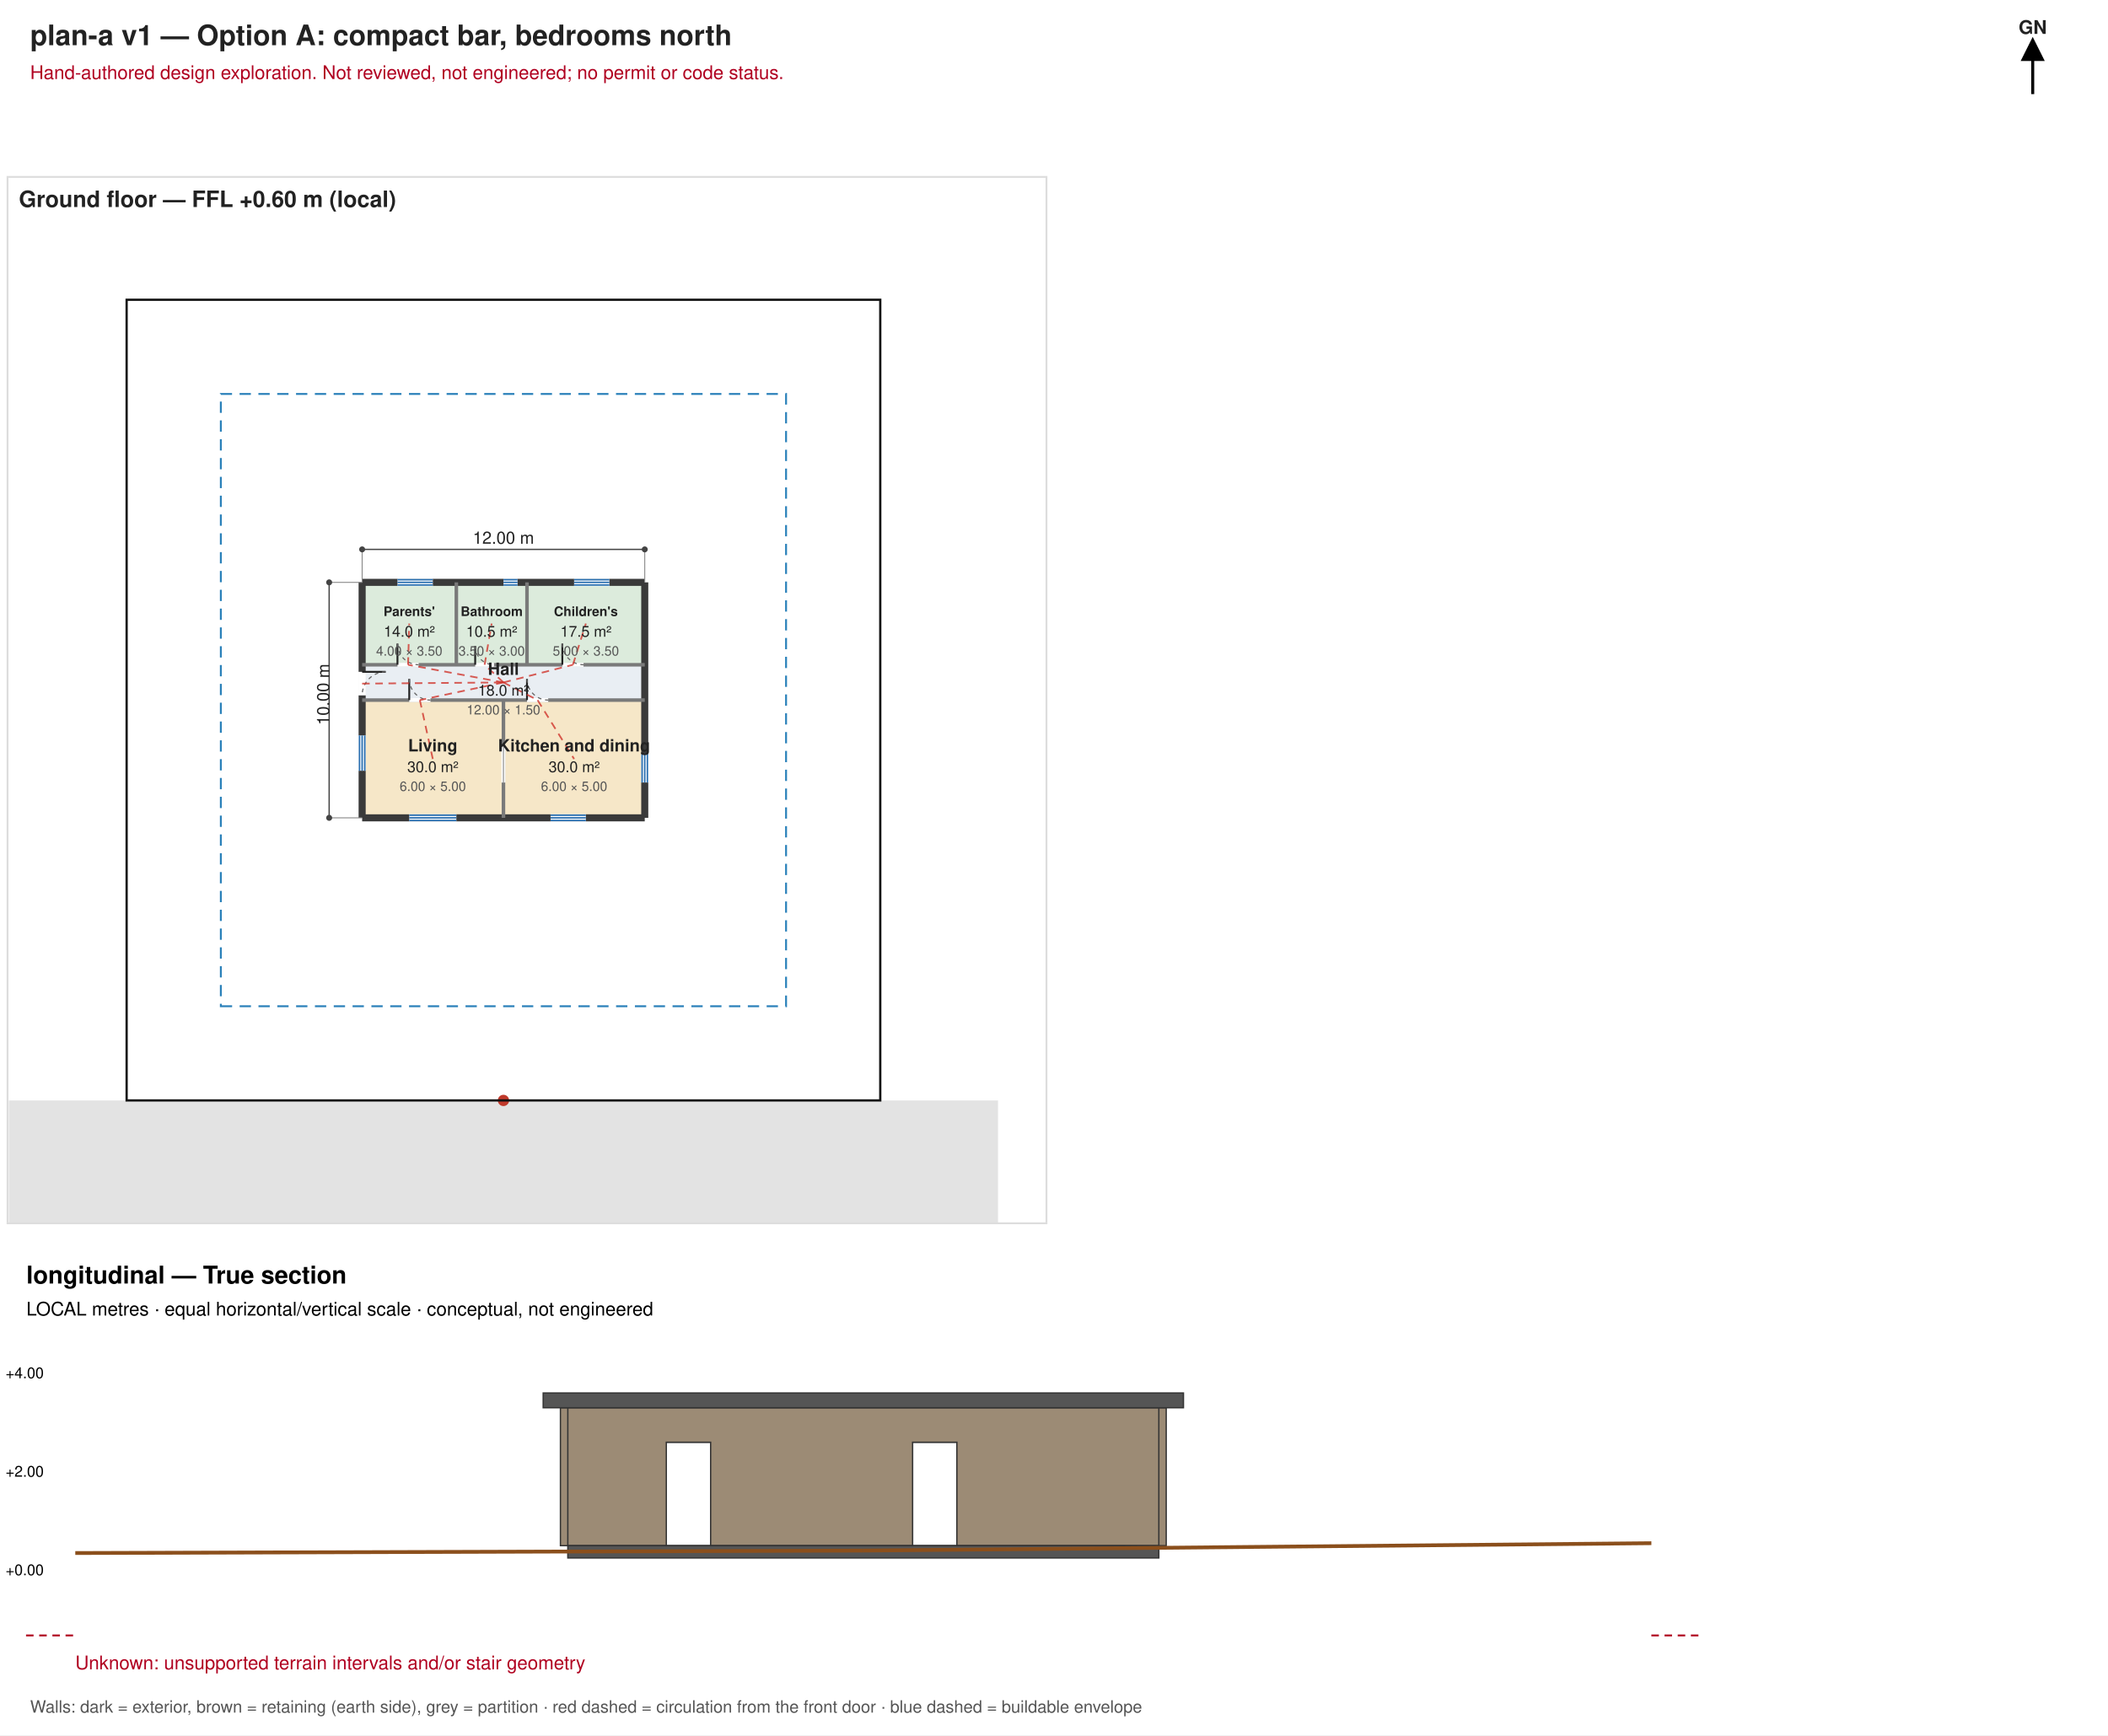
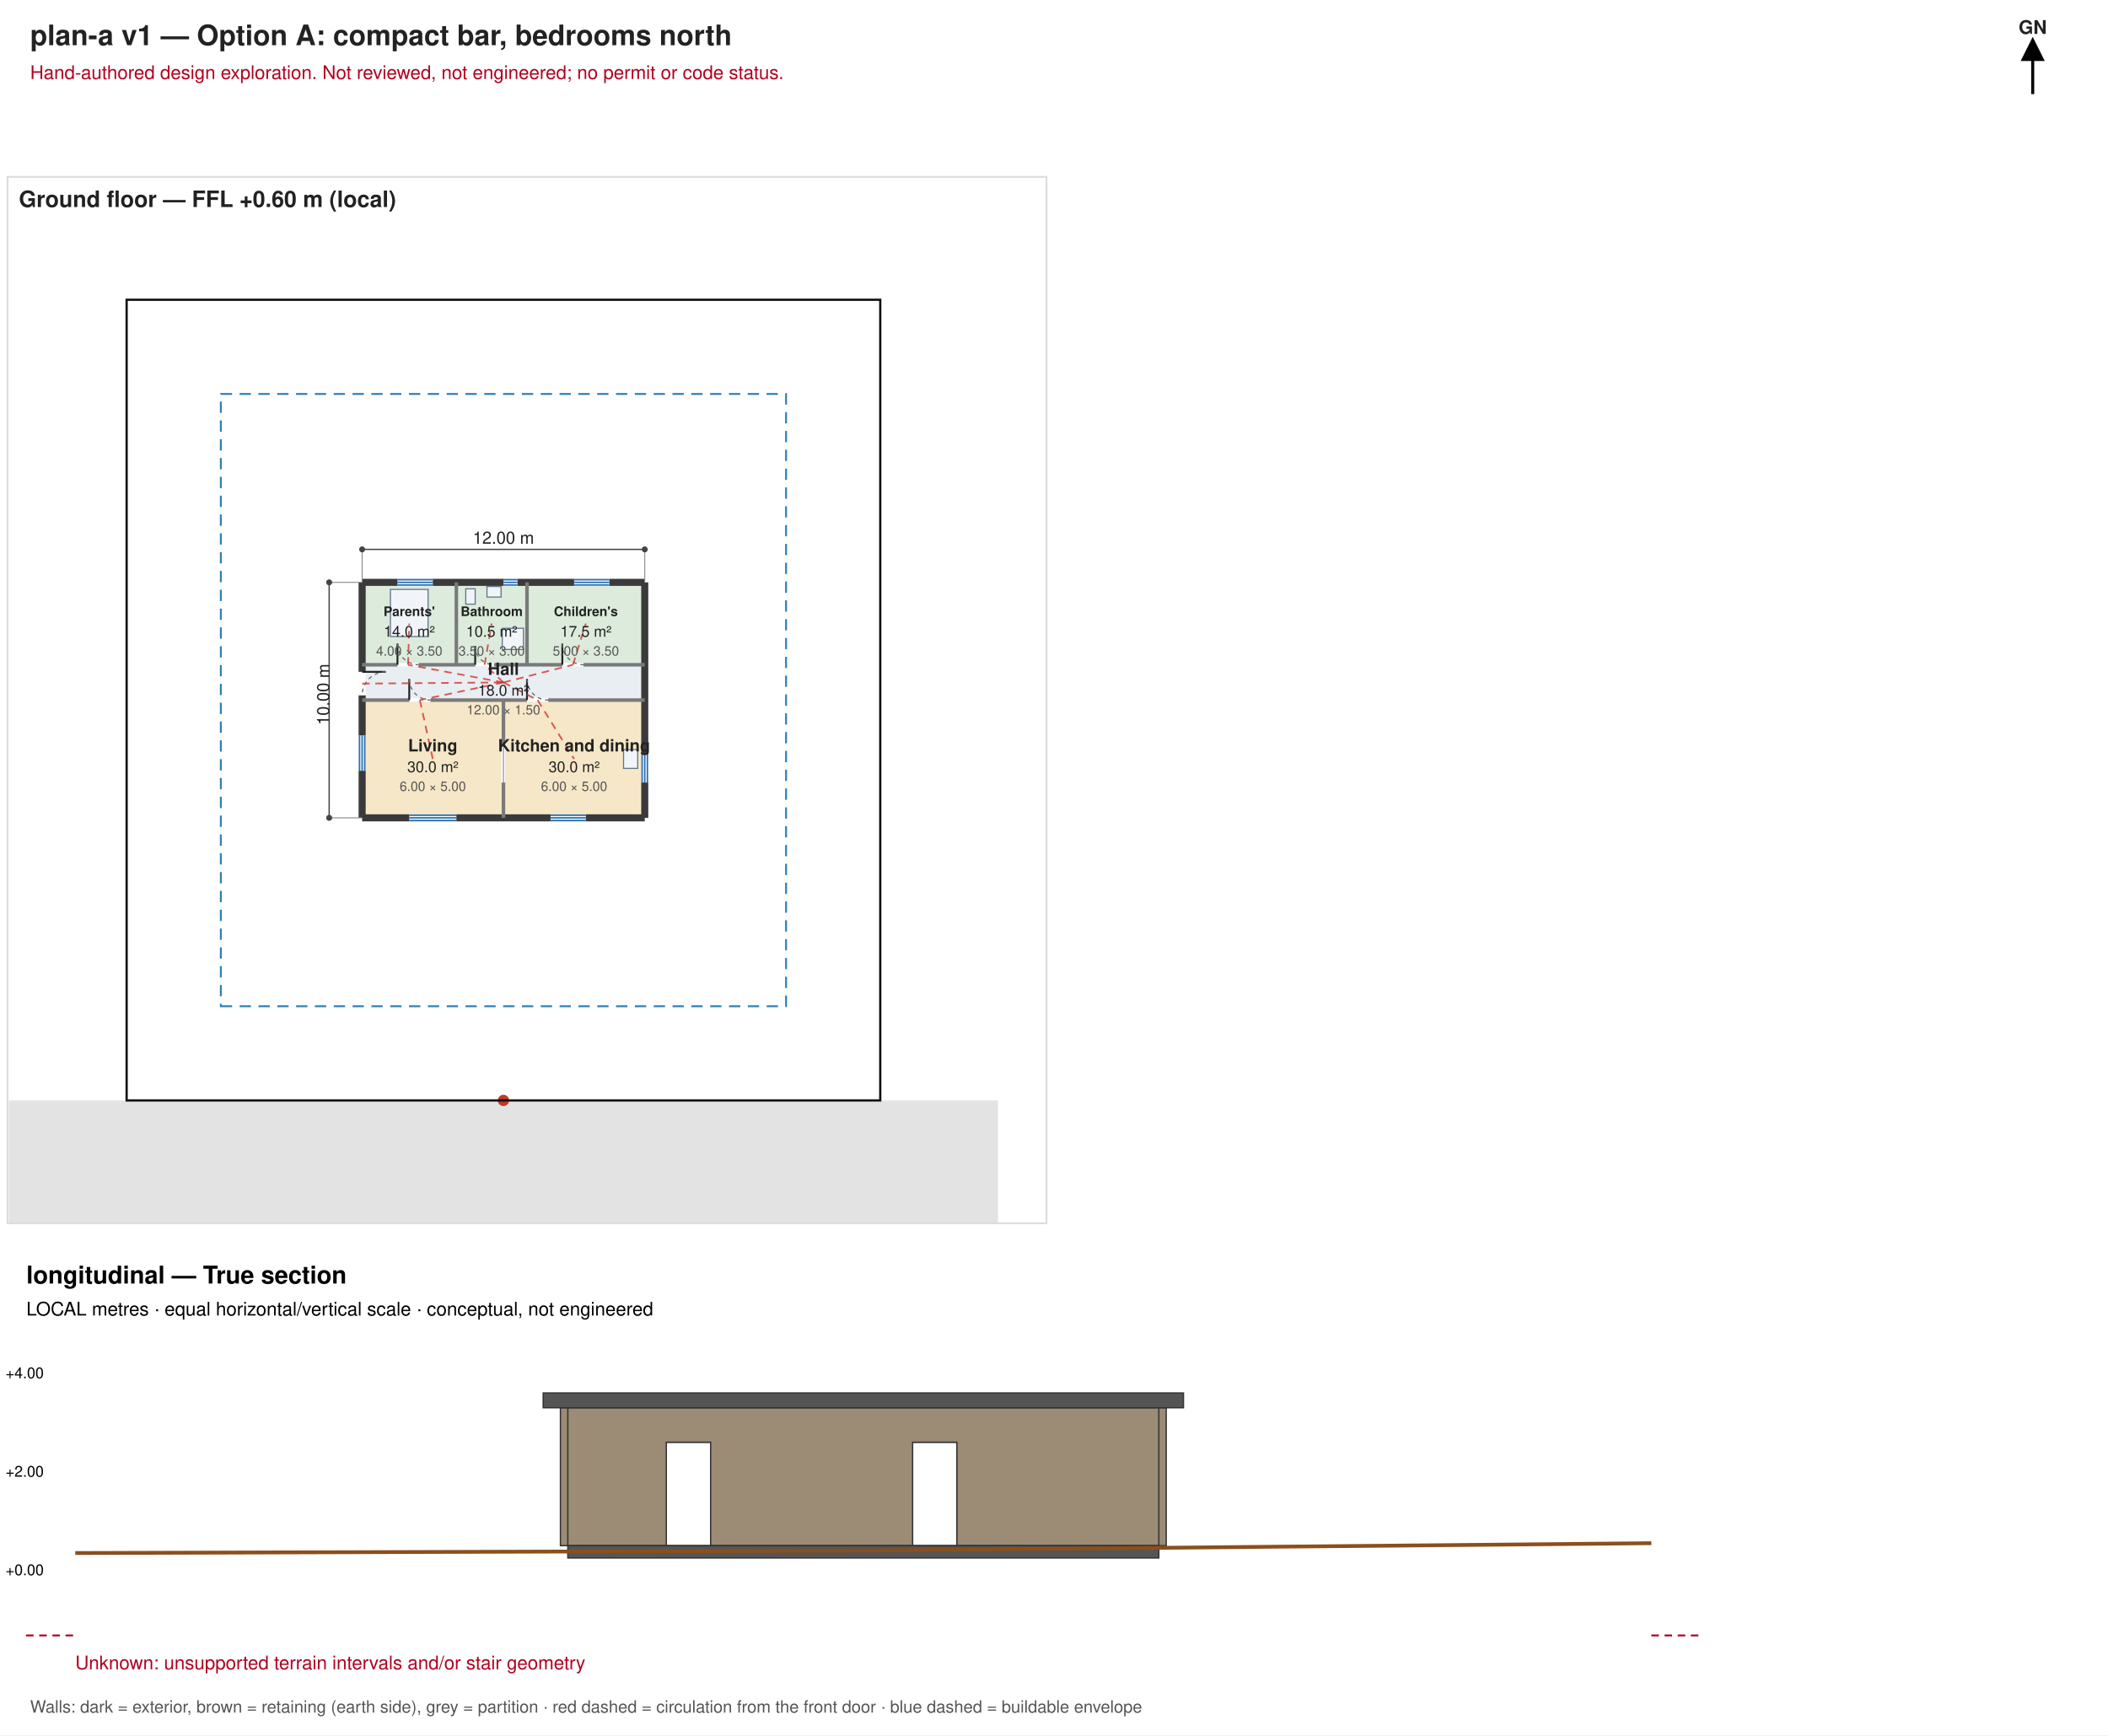
<svg xmlns="http://www.w3.org/2000/svg" width="1120.00" height="922.00" viewBox="0 0 1120.00 922.00" font-family="Helvetica, Arial, sans-serif">
  <defs>
    <marker id="arrow" markerWidth="8" markerHeight="8" refX="4" refY="4" orient="auto">
      <path d="M0,0 L8,4 L0,8 z" fill="#000" />
    </marker>
  </defs>
  <rect width="1120.00" height="922.00" fill="#ffffff" />
  <text x="16.00" y="24.00" font-size="15.00" text-anchor="start" fill="#222" font-weight="bold">plan-a v1 — Option A: compact bar, bedrooms north</text>
  <text x="16.00" y="42.00" font-size="10.00" text-anchor="start" fill="#b00020" font-weight="normal">Hand-authored design exploration. Not reviewed, not engineered; no permit or code status.</text>
  <path d="M1080.00,50.00 L1080.00,26.00" stroke="#000" stroke-width="1.6" marker-end="url(#arrow)" />
  <text x="1080.00" y="18.00" font-size="10.00" text-anchor="middle" fill="#222" font-weight="bold">GN</text>
  <clipPath id="clip-l0">
    <rect x="4.00" y="94.00" width="552.00" height="556.00" />
  </clipPath>
  <g id="level-l0" clip-path="url(#clip-l0)">
    <path d="M4.72,684.82 L530.26,684.82 L530.26,584.72 L4.72,584.72 Z" fill="#e3e3e3" stroke="none" />
    <circle cx="267.49" cy="584.72" r="3" fill="#c0392b" />
-     <path d="M67.28,584.72 L467.69,584.72 L467.69,159.28 L67.28,159.28 Z" fill="none" stroke="#111" stroke-width="1.2" />
-     <path d="M117.33,534.67 L417.64,534.67 L417.64,209.33 L117.33,209.33 Z" fill="none" stroke="#2980b9" stroke-width="1" stroke-dasharray="6,4" />
-     <path d="M192.41,434.56 L267.49,434.56 L267.49,372.00 L192.41,372.00 Z" fill="#f6e7c8" stroke="none" />
-     <path d="M267.49,434.56 L342.56,434.56 L342.56,372.00 L267.49,372.00 Z" fill="#f6e7c8" stroke="none" />
-     <path d="M192.41,372.00 L342.56,372.00 L342.56,353.23 L192.41,353.23 Z" fill="#e9eef3" stroke="none" />
-     <path d="M192.41,353.23 L242.46,353.23 L242.46,309.44 L192.41,309.44 Z" fill="#dcebdc" stroke="none" />
-     <path d="M242.46,353.23 L280.00,353.23 L280.00,309.44 L242.46,309.44 Z" fill="#dcebdc" stroke="none" />
-     <path d="M280.00,353.23 L342.56,353.23 L342.56,309.44 L280.00,309.44 Z" fill="#dcebdc" stroke="none" />
-     <path d="M192.41,432.69 L342.56,432.69 L342.56,436.44 L192.41,436.44 Z" fill="#3a3a3a" />
-     <path d="M340.69,434.56 L340.69,309.44 L344.44,309.44 L344.44,434.56 Z" fill="#3a3a3a" />
-     <path d="M342.56,311.31 L192.41,311.31 L192.41,307.56 L342.56,307.56 Z" fill="#3a3a3a" />
-     <path d="M194.29,309.44 L194.29,434.56 L190.53,434.56 L190.53,309.44 Z" fill="#3a3a3a" />
-     <path d="M266.55,434.56 L266.55,372.00 L268.43,372.00 L268.43,434.56 Z" fill="#7a7a7a" />
-     <path d="M192.41,371.06 L342.56,371.06 L342.56,372.94 L192.41,372.94 Z" fill="#7a7a7a" />
-     <path d="M192.41,352.29 L342.56,352.29 L342.56,354.17 L192.41,354.17 Z" fill="#7a7a7a" />
-     <path d="M241.52,353.23 L241.52,309.44 L243.40,309.44 L243.40,353.23 Z" fill="#7a7a7a" />
-     <path d="M279.06,353.23 L279.06,309.44 L280.94,309.44 L280.94,353.23 Z" fill="#7a7a7a" />
-     <path d="M194.41,356.98 L194.41,369.50 L190.41,369.50 L190.41,356.98 Z" fill="#ffffff" stroke="none" />
-     <path d="M192.41,356.98 L204.92,356.98" stroke="#222" stroke-width="1" />
-     <path d="M204.92,356.98 A12.51,12.51 0 0 0 192.41,369.50" fill="none" stroke="#666" stroke-width="0.6" stroke-dasharray="2,2" />
-     <path d="M217.44,370.94 L228.70,370.94 L228.70,373.06 L217.44,373.06 Z" fill="#ffffff" stroke="none" />
-     <path d="M217.44,372.00 L217.44,360.74" stroke="#222" stroke-width="1" />
-     <path d="M217.44,360.74 A11.26,11.26 0 0 0 228.70,372.00" fill="none" stroke="#666" stroke-width="0.6" stroke-dasharray="2,2" />
-     <path d="M280.00,370.94 L291.26,370.94 L291.26,373.06 L280.00,373.06 Z" fill="#ffffff" stroke="none" />
-     <path d="M280.00,372.00 L280.00,360.74" stroke="#222" stroke-width="1" />
-     <path d="M280.00,360.74 A11.26,11.26 0 0 0 291.26,372.00" fill="none" stroke="#666" stroke-width="0.6" stroke-dasharray="2,2" />
-     <path d="M211.18,352.17 L222.44,352.17 L222.44,354.29 L211.18,354.29 Z" fill="#ffffff" stroke="none" />
-     <path d="M211.18,353.23 L211.18,341.97" stroke="#222" stroke-width="1" />
-     <path d="M211.18,341.97 A11.26,11.26 0 0 0 222.44,353.23" fill="none" stroke="#666" stroke-width="0.6" stroke-dasharray="2,2" />
-     <path d="M252.47,352.17 L262.48,352.17 L262.48,354.29 L252.47,354.29 Z" fill="#ffffff" stroke="none" />
-     <path d="M252.47,353.23 L252.47,343.22" stroke="#222" stroke-width="1" />
-     <path d="M252.47,343.22 A10.01,10.01 0 0 0 262.48,353.23" fill="none" stroke="#666" stroke-width="0.6" stroke-dasharray="2,2" />
-     <path d="M298.77,352.17 L310.03,352.17 L310.03,354.29 L298.77,354.29 Z" fill="#ffffff" stroke="none" />
-     <path d="M298.77,353.23 L298.77,341.97" stroke="#222" stroke-width="1" />
-     <path d="M298.77,341.97 A11.26,11.26 0 0 0 310.03,353.23" fill="none" stroke="#666" stroke-width="0.6" stroke-dasharray="2,2" />
-     <path d="M266.42,415.79 L266.42,395.77 L268.55,395.77 L268.55,415.79 Z" fill="#ffffff" stroke="none" />
-     <path d="M267.49,415.79 L267.49,395.77" stroke="#999" stroke-width="0.6" />
-     <path d="M217.44,432.56 L242.46,432.56 L242.46,436.57 L217.44,436.57 Z" fill="#ffffff" stroke="none" />
-     <path d="M217.44,435.97 L242.46,435.97" stroke="#2a6fb0" stroke-width="0.8" />
-     <path d="M217.44,434.56 L242.46,434.56" stroke="#2a6fb0" stroke-width="0.8" />
-     <path d="M217.44,433.16 L242.46,433.16" stroke="#2a6fb0" stroke-width="0.8" />
-     <path d="M194.41,390.77 L194.41,409.54 L190.41,409.54 L190.41,390.77 Z" fill="#ffffff" stroke="none" />
-     <path d="M191.01,390.77 L191.01,409.54" stroke="#2a6fb0" stroke-width="0.8" />
-     <path d="M192.41,390.77 L192.41,409.54" stroke="#2a6fb0" stroke-width="0.8" />
-     <path d="M193.81,390.77 L193.81,409.54" stroke="#2a6fb0" stroke-width="0.8" />
-     <path d="M292.51,432.56 L311.28,432.56 L311.28,436.57 L292.51,436.57 Z" fill="#ffffff" stroke="none" />
-     <path d="M292.51,435.97 L311.28,435.97" stroke="#2a6fb0" stroke-width="0.8" />
-     <path d="M292.51,434.56 L311.28,434.56" stroke="#2a6fb0" stroke-width="0.8" />
-     <path d="M292.51,433.16 L311.28,433.16" stroke="#2a6fb0" stroke-width="0.8" />
-     <path d="M340.56,415.79 L340.56,400.78 L344.57,400.78 L344.57,415.79 Z" fill="#ffffff" stroke="none" />
-     <path d="M343.97,415.79 L343.97,400.78" stroke="#2a6fb0" stroke-width="0.8" />
-     <path d="M342.56,415.79 L342.56,400.78" stroke="#2a6fb0" stroke-width="0.8" />
-     <path d="M341.16,415.79 L341.16,400.78" stroke="#2a6fb0" stroke-width="0.8" />
-     <path d="M229.95,311.44 L211.18,311.44 L211.18,307.43 L229.95,307.43 Z" fill="#ffffff" stroke="none" />
-     <path d="M229.95,308.03 L211.18,308.03" stroke="#2a6fb0" stroke-width="0.8" />
-     <path d="M229.95,309.44 L211.18,309.44" stroke="#2a6fb0" stroke-width="0.8" />
-     <path d="M229.95,310.84 L211.18,310.84" stroke="#2a6fb0" stroke-width="0.8" />
-     <path d="M274.99,311.44 L267.49,311.44 L267.49,307.43 L274.99,307.43 Z" fill="#ffffff" stroke="none" />
-     <path d="M274.99,308.03 L267.49,308.03" stroke="#2a6fb0" stroke-width="0.8" />
-     <path d="M274.99,309.44 L267.49,309.44" stroke="#2a6fb0" stroke-width="0.8" />
-     <path d="M274.99,310.84 L267.49,310.84" stroke="#2a6fb0" stroke-width="0.8" />
-     <path d="M323.79,311.44 L305.03,311.44 L305.03,307.43 L323.79,307.43 Z" fill="#ffffff" stroke="none" />
-     <path d="M323.79,308.03 L305.03,308.03" stroke="#2a6fb0" stroke-width="0.8" />
-     <path d="M323.79,309.44 L305.03,309.44" stroke="#2a6fb0" stroke-width="0.8" />
-     <path d="M323.79,310.84 L305.03,310.84" stroke="#2a6fb0" stroke-width="0.8" />
+     <path data-id="site-parcel-boundary" data-kind="parcel" d="M67.28,584.72 L467.69,584.72 L467.69,159.28 L67.28,159.28 Z" fill="none" stroke="#111" stroke-width="1.2" />
+     <path data-id="site-buildable-envelope" data-kind="envelope" d="M117.33,534.67 L417.64,534.67 L417.64,209.33 L117.33,209.33 Z" fill="none" stroke="#2980b9" stroke-width="1" stroke-dasharray="6,4" />
+     <path data-id="sp-living" data-kind="space" d="M192.41,434.56 L267.49,434.56 L267.49,372.00 L192.41,372.00 Z" fill="#f6e7c8" stroke="none" />
+     <path data-id="sp-kitchen" data-kind="space" d="M267.49,434.56 L342.56,434.56 L342.56,372.00 L267.49,372.00 Z" fill="#f6e7c8" stroke="none" />
+     <path data-id="sp-hall" data-kind="space" d="M192.41,372.00 L342.56,372.00 L342.56,353.23 L192.41,353.23 Z" fill="#e9eef3" stroke="none" />
+     <path data-id="sp-bed-parents" data-kind="space" d="M192.41,353.23 L242.46,353.23 L242.46,309.44 L192.41,309.44 Z" fill="#dcebdc" stroke="none" />
+     <path data-id="sp-bath" data-kind="space" d="M242.46,353.23 L280.00,353.23 L280.00,309.44 L242.46,309.44 Z" fill="#dcebdc" stroke="none" />
+     <path data-id="sp-bed-children" data-kind="space" d="M280.00,353.23 L342.56,353.23 L342.56,309.44 L280.00,309.44 Z" fill="#dcebdc" stroke="none" />
+     <path data-id="fx-wc" data-kind="fixture" d="M247.47,321.01 L252.47,321.01 L252.47,312.88 L247.47,312.88 Z" fill="#f1f5f9" stroke="#64748b" stroke-width="0.6" />
+     <path data-id="fx-basin" data-kind="fixture" d="M258.73,317.26 L266.24,317.26 L266.24,311.63 L258.73,311.63 Z" fill="#f1f5f9" stroke="#64748b" stroke-width="0.6" />
+     <path data-id="fx-shower" data-kind="fixture" d="M278.12,333.84 L266.86,333.84 L266.86,345.10 L278.12,345.10 Z" fill="#f1f5f9" stroke="#64748b" stroke-width="0.6" />
+     <path data-id="fx-kitchen-sink" data-kind="fixture" d="M331.30,398.28 L331.30,408.29 L338.81,408.29 L338.81,398.28 Z" fill="#f1f5f9" stroke="#64748b" stroke-width="0.6" />
+     <path data-id="fx-bed-parents" data-kind="fixture" d="M207.43,338.22 L227.45,338.22 L227.45,313.19 L207.43,313.19 Z" fill="#f1f5f9" stroke="#64748b" stroke-width="0.6" />
+     <path data-id="w-ext-s" data-kind="wall" d="M192.41,432.69 L342.56,432.69 L342.56,436.44 L192.41,436.44 Z" fill="#3a3a3a" />
+     <path data-id="w-ext-e" data-kind="wall" d="M340.69,434.56 L340.69,309.44 L344.44,309.44 L344.44,434.56 Z" fill="#3a3a3a" />
+     <path data-id="w-ext-n" data-kind="wall" d="M342.56,311.31 L192.41,311.31 L192.41,307.56 L342.56,307.56 Z" fill="#3a3a3a" />
+     <path data-id="w-ext-w" data-kind="wall" d="M194.29,309.44 L194.29,434.56 L190.53,434.56 L190.53,309.44 Z" fill="#3a3a3a" />
+     <path data-id="w-living-kitchen" data-kind="wall" d="M266.55,434.56 L266.55,372.00 L268.43,372.00 L268.43,434.56 Z" fill="#7a7a7a" />
+     <path data-id="w-hall-s" data-kind="wall" d="M192.41,371.06 L342.56,371.06 L342.56,372.94 L192.41,372.94 Z" fill="#7a7a7a" />
+     <path data-id="w-hall-n" data-kind="wall" d="M192.41,352.29 L342.56,352.29 L342.56,354.17 L192.41,354.17 Z" fill="#7a7a7a" />
+     <path data-id="w-bed-bath" data-kind="wall" d="M241.52,353.23 L241.52,309.44 L243.40,309.44 L243.40,353.23 Z" fill="#7a7a7a" />
+     <path data-id="w-bath-bed" data-kind="wall" d="M279.06,353.23 L279.06,309.44 L280.94,309.44 L280.94,353.23 Z" fill="#7a7a7a" />
+     <g data-id="d-front" data-kind="door">
+       <path d="M194.41,356.98 L194.41,369.50 L190.41,369.50 L190.41,356.98 Z" fill="#ffffff" stroke="none" />
+       <path d="M192.41,356.98 L204.92,356.98" stroke="#222" stroke-width="1" />
+       <path d="M204.92,356.98 A12.51,12.51 0 0 0 192.41,369.50" fill="none" stroke="#666" stroke-width="0.6" stroke-dasharray="2,2" />
+     </g>
+     <g data-id="d-hall-living" data-kind="door">
+       <path d="M217.44,370.94 L228.70,370.94 L228.70,373.06 L217.44,373.06 Z" fill="#ffffff" stroke="none" />
+       <path d="M217.44,372.00 L217.44,360.74" stroke="#222" stroke-width="1" />
+       <path d="M217.44,360.74 A11.26,11.26 0 0 0 228.70,372.00" fill="none" stroke="#666" stroke-width="0.6" stroke-dasharray="2,2" />
+     </g>
+     <g data-id="d-hall-kitchen" data-kind="door">
+       <path d="M280.00,370.94 L291.26,370.94 L291.26,373.06 L280.00,373.06 Z" fill="#ffffff" stroke="none" />
+       <path d="M280.00,372.00 L280.00,360.74" stroke="#222" stroke-width="1" />
+       <path d="M280.00,360.74 A11.26,11.26 0 0 0 291.26,372.00" fill="none" stroke="#666" stroke-width="0.6" stroke-dasharray="2,2" />
+     </g>
+     <g data-id="d-hall-bed-parents" data-kind="door">
+       <path d="M211.18,352.17 L222.44,352.17 L222.44,354.29 L211.18,354.29 Z" fill="#ffffff" stroke="none" />
+       <path d="M211.18,353.23 L211.18,341.97" stroke="#222" stroke-width="1" />
+       <path d="M211.18,341.97 A11.26,11.26 0 0 0 222.44,353.23" fill="none" stroke="#666" stroke-width="0.6" stroke-dasharray="2,2" />
+     </g>
+     <g data-id="d-hall-bath" data-kind="door">
+       <path d="M252.47,352.17 L262.48,352.17 L262.48,354.29 L252.47,354.29 Z" fill="#ffffff" stroke="none" />
+       <path d="M252.47,353.23 L252.47,343.22" stroke="#222" stroke-width="1" />
+       <path d="M252.47,343.22 A10.01,10.01 0 0 0 262.48,353.23" fill="none" stroke="#666" stroke-width="0.6" stroke-dasharray="2,2" />
+     </g>
+     <g data-id="d-hall-bed-children" data-kind="door">
+       <path d="M298.77,352.17 L310.03,352.17 L310.03,354.29 L298.77,354.29 Z" fill="#ffffff" stroke="none" />
+       <path d="M298.77,353.23 L298.77,341.97" stroke="#222" stroke-width="1" />
+       <path d="M298.77,341.97 A11.26,11.26 0 0 0 310.03,353.23" fill="none" stroke="#666" stroke-width="0.6" stroke-dasharray="2,2" />
+     </g>
+     <g data-id="o-living-kitchen" data-kind="door">
+       <path d="M266.42,415.79 L266.42,395.77 L268.55,395.77 L268.55,415.79 Z" fill="#ffffff" stroke="none" />
+       <path d="M267.49,415.79 L267.49,395.77" stroke="#999" stroke-width="0.6" />
+     </g>
+     <g data-id="win-living-s" data-kind="window">
+       <path d="M217.44,432.56 L242.46,432.56 L242.46,436.57 L217.44,436.57 Z" fill="#ffffff" stroke="none" />
+       <path d="M217.44,435.97 L242.46,435.97" stroke="#2a6fb0" stroke-width="0.8" />
+       <path d="M217.44,434.56 L242.46,434.56" stroke="#2a6fb0" stroke-width="0.8" />
+       <path d="M217.44,433.16 L242.46,433.16" stroke="#2a6fb0" stroke-width="0.8" />
+     </g>
+     <g data-id="win-living-w" data-kind="window">
+       <path d="M194.41,390.77 L194.41,409.54 L190.41,409.54 L190.41,390.77 Z" fill="#ffffff" stroke="none" />
+       <path d="M191.01,390.77 L191.01,409.54" stroke="#2a6fb0" stroke-width="0.8" />
+       <path d="M192.41,390.77 L192.41,409.54" stroke="#2a6fb0" stroke-width="0.8" />
+       <path d="M193.81,390.77 L193.81,409.54" stroke="#2a6fb0" stroke-width="0.8" />
+     </g>
+     <g data-id="win-kitchen-s" data-kind="window">
+       <path d="M292.51,432.56 L311.28,432.56 L311.28,436.57 L292.51,436.57 Z" fill="#ffffff" stroke="none" />
+       <path d="M292.51,435.97 L311.28,435.97" stroke="#2a6fb0" stroke-width="0.8" />
+       <path d="M292.51,434.56 L311.28,434.56" stroke="#2a6fb0" stroke-width="0.8" />
+       <path d="M292.51,433.16 L311.28,433.16" stroke="#2a6fb0" stroke-width="0.8" />
+     </g>
+     <g data-id="win-kitchen-e" data-kind="window">
+       <path d="M340.56,415.79 L340.56,400.78 L344.57,400.78 L344.57,415.79 Z" fill="#ffffff" stroke="none" />
+       <path d="M343.97,415.79 L343.97,400.78" stroke="#2a6fb0" stroke-width="0.8" />
+       <path d="M342.56,415.79 L342.56,400.78" stroke="#2a6fb0" stroke-width="0.8" />
+       <path d="M341.16,415.79 L341.16,400.78" stroke="#2a6fb0" stroke-width="0.8" />
+     </g>
+     <g data-id="win-bed-parents-n" data-kind="window">
+       <path d="M229.95,311.44 L211.18,311.44 L211.18,307.43 L229.95,307.43 Z" fill="#ffffff" stroke="none" />
+       <path d="M229.95,308.03 L211.18,308.03" stroke="#2a6fb0" stroke-width="0.8" />
+       <path d="M229.95,309.44 L211.18,309.44" stroke="#2a6fb0" stroke-width="0.8" />
+       <path d="M229.95,310.84 L211.18,310.84" stroke="#2a6fb0" stroke-width="0.8" />
+     </g>
+     <g data-id="win-bath-n" data-kind="window">
+       <path d="M274.99,311.44 L267.49,311.44 L267.49,307.43 L274.99,307.43 Z" fill="#ffffff" stroke="none" />
+       <path d="M274.99,308.03 L267.49,308.03" stroke="#2a6fb0" stroke-width="0.8" />
+       <path d="M274.99,309.44 L267.49,309.44" stroke="#2a6fb0" stroke-width="0.8" />
+       <path d="M274.99,310.84 L267.49,310.84" stroke="#2a6fb0" stroke-width="0.8" />
+     </g>
+     <g data-id="win-bed-children-n" data-kind="window">
+       <path d="M323.79,311.44 L305.03,311.44 L305.03,307.43 L323.79,307.43 Z" fill="#ffffff" stroke="none" />
+       <path d="M323.79,308.03 L305.03,308.03" stroke="#2a6fb0" stroke-width="0.8" />
+       <path d="M323.79,309.44 L305.03,309.44" stroke="#2a6fb0" stroke-width="0.8" />
+       <path d="M323.79,310.84 L305.03,310.84" stroke="#2a6fb0" stroke-width="0.8" />
+     </g>
    <path d="M192.41,363.24 L267.49,362.62" stroke="#d0342c" stroke-width="0.9" stroke-dasharray="4,3" fill="none" opacity="0.8" />
    <path d="M257.48,353.23 L261.23,331.33" stroke="#d0342c" stroke-width="0.9" stroke-dasharray="4,3" fill="none" opacity="0.8" />
    <path d="M267.49,362.62 L257.48,353.23" stroke="#d0342c" stroke-width="0.9" stroke-dasharray="4,3" fill="none" opacity="0.8" />
    <path d="M304.40,353.23 L311.28,331.33" stroke="#d0342c" stroke-width="0.9" stroke-dasharray="4,3" fill="none" opacity="0.8" />
    <path d="M267.49,362.62 L304.40,353.23" stroke="#d0342c" stroke-width="0.9" stroke-dasharray="4,3" fill="none" opacity="0.8" />
    <path d="M216.81,353.23 L217.44,331.33" stroke="#d0342c" stroke-width="0.9" stroke-dasharray="4,3" fill="none" opacity="0.8" />
    <path d="M267.49,362.62 L216.81,353.23" stroke="#d0342c" stroke-width="0.9" stroke-dasharray="4,3" fill="none" opacity="0.8" />
    <path d="M285.63,372.00 L305.03,403.28" stroke="#d0342c" stroke-width="0.9" stroke-dasharray="4,3" fill="none" opacity="0.8" />
    <path d="M267.49,362.62 L285.63,372.00" stroke="#d0342c" stroke-width="0.9" stroke-dasharray="4,3" fill="none" opacity="0.8" />
    <path d="M223.07,372.00 L229.95,403.28" stroke="#d0342c" stroke-width="0.9" stroke-dasharray="4,3" fill="none" opacity="0.8" />
    <path d="M267.49,362.62 L223.07,372.00" stroke="#d0342c" stroke-width="0.9" stroke-dasharray="4,3" fill="none" opacity="0.8" />
    <text x="229.95" y="399.28" font-size="9.00" text-anchor="middle" fill="#222" font-weight="bold">Living</text>
    <text x="229.95" y="410.28" font-size="8.00" text-anchor="middle" fill="#222" font-weight="normal">30.0 m²</text>
    <text x="229.95" y="420.28" font-size="7.00" text-anchor="middle" fill="#555" font-weight="normal">6.00 × 5.00</text>
    <text x="305.03" y="399.28" font-size="9.00" text-anchor="middle" fill="#222" font-weight="bold">Kitchen and dining</text>
    <text x="305.03" y="410.28" font-size="8.00" text-anchor="middle" fill="#222" font-weight="normal">30.0 m²</text>
    <text x="305.03" y="420.28" font-size="7.00" text-anchor="middle" fill="#555" font-weight="normal">6.00 × 5.00</text>
    <text x="267.49" y="358.62" font-size="9.00" text-anchor="middle" fill="#222" font-weight="bold">Hall</text>
    <text x="267.49" y="369.62" font-size="8.00" text-anchor="middle" fill="#222" font-weight="normal">18.0 m²</text>
    <text x="267.49" y="379.62" font-size="7.00" text-anchor="middle" fill="#555" font-weight="normal">12.00 × 1.50</text>
    <text x="217.44" y="327.33" font-size="7.00" text-anchor="middle" fill="#222" font-weight="bold">Parents'</text>
    <text x="217.44" y="338.33" font-size="8.00" text-anchor="middle" fill="#222" font-weight="normal">14.0 m²</text>
    <text x="217.44" y="348.33" font-size="7.00" text-anchor="middle" fill="#555" font-weight="normal">4.00 × 3.50</text>
    <text x="261.23" y="327.33" font-size="7.00" text-anchor="middle" fill="#222" font-weight="bold">Bathroom</text>
    <text x="261.23" y="338.33" font-size="8.00" text-anchor="middle" fill="#222" font-weight="normal">10.5 m²</text>
    <text x="261.23" y="348.33" font-size="7.00" text-anchor="middle" fill="#555" font-weight="normal">3.50 × 3.00</text>
    <text x="311.28" y="327.33" font-size="7.00" text-anchor="middle" fill="#222" font-weight="bold">Children's</text>
    <text x="311.28" y="338.33" font-size="8.00" text-anchor="middle" fill="#222" font-weight="normal">17.5 m²</text>
    <text x="311.28" y="348.33" font-size="7.00" text-anchor="middle" fill="#555" font-weight="normal">5.00 × 3.50</text>
    <path d="M174.89,434.56 L174.89,309.44" stroke="#444" stroke-width="0.7" />
    <path d="M192.41,434.56 L174.89,434.56" stroke="#888" stroke-width="0.5" />
    <circle cx="174.89" cy="434.56" r="1.6" fill="#444" />
    <path d="M192.41,309.44 L174.89,309.44" stroke="#888" stroke-width="0.5" />
    <circle cx="174.89" cy="309.44" r="1.6" fill="#444" />
    <text x="174.89" y="369.00" font-size="9.00" text-anchor="middle" fill="#222" font-weight="normal" transform="rotate(-90.00 174.89 369.00)">10.00 m</text>
    <path d="M192.41,291.92 L342.56,291.92" stroke="#444" stroke-width="0.7" />
    <path d="M192.41,309.44 L192.41,291.92" stroke="#888" stroke-width="0.5" />
    <circle cx="192.41" cy="291.92" r="1.6" fill="#444" />
    <path d="M342.56,309.44 L342.56,291.92" stroke="#888" stroke-width="0.5" />
    <circle cx="342.56" cy="291.92" r="1.6" fill="#444" />
    <text x="267.49" y="288.92" font-size="9.00" text-anchor="middle" fill="#222" font-weight="normal" transform="rotate(0.00 267.49 288.92)">12.00 m</text>
    <text x="10.00" y="110.00" font-size="12.00" text-anchor="start" fill="#222" font-weight="bold">Ground floor — FFL +0.60 m (local)</text>
  </g>
  <rect x="4.00" y="94.00" width="552.00" height="556.00" fill="none" stroke="#ddd" />
  <g id="section">
    <text x="14" y="682.0" font-size="13" font-weight="bold">longitudinal — True section</text>
    <text x="14" y="699.0" font-size="10">LOCAL metres · equal horizontal/vertical scale · conceptual, not engineered</text>
    <path data-subject-id="w-ext-e" d="M611.776,748.019 L619.626,748.019 L619.626,821.290 L611.776,821.290 L611.776,748.019 Z" fill="#9c8b75" fill-rule="evenodd" stroke="#333" stroke-width="0.7" />
    <path data-subject-id="w-ext-w" d="M297.757,748.019 L305.607,748.019 L305.607,821.290 L297.757,821.290 L297.757,748.019 Z" fill="#9c8b75" fill-rule="evenodd" stroke="#333" stroke-width="0.7" />
    <path data-subject-id="w-living-kitchen" d="M456.729,748.019 L460.654,748.019 L460.654,821.290 L456.729,821.290 L456.729,748.019 Z" fill="#9c8b75" fill-rule="evenodd" stroke="#333" stroke-width="0.7" />
    <path data-subject-id="d-hall-living" d="M354.019,821.290 L377.570,821.290 L377.570,766.336 L354.019,766.336 L354.019,821.290 Z" fill="#fff" fill-rule="evenodd" stroke="#333" stroke-width="0.7" />
    <path data-subject-id="d-hall-kitchen" d="M484.860,821.290 L508.411,821.290 L508.411,766.336 L484.860,766.336 L484.860,821.290 Z" fill="#fff" fill-rule="evenodd" stroke="#333" stroke-width="0.7" />
    <path data-subject-id="w-hall-s" d="M301.682,821.290 L301.682,748.019 L615.701,748.019 L615.701,821.290 L508.411,821.290 L508.411,766.336 L484.860,766.336 L484.860,821.290 L377.570,821.290 L377.570,766.336 L354.019,766.336 L354.019,821.290 L301.682,821.290 Z" fill="#9c8b75" fill-rule="evenodd" stroke="#333" stroke-width="0.7" />
    <path data-subject-id="slab-l0" d="M301.682,827.832 L615.701,827.832 L615.701,821.290 L301.682,821.290 L301.682,827.832 Z" fill="#555" fill-rule="evenodd" stroke="#333" stroke-width="0.7" />
    <path data-subject-id="slab-roof" d="M288.598,748.019 L628.785,748.019 L628.785,740.168 L288.598,740.168 L288.598,748.019 Z" fill="#555" fill-rule="evenodd" stroke="#333" stroke-width="0.7" />
    <path d="M13.832,869.0 H40.000" stroke="#b00020" stroke-dasharray="4 3" />
    <path d="M40.000,825.215 L458.692,823.907" stroke="#8b4f1c" stroke-width="2" fill="none" />
    <path d="M458.692,823.907 L877.383,819.981" stroke="#8b4f1c" stroke-width="2" fill="none" />
    <path d="M877.383,869.0 H903.551" stroke="#b00020" stroke-dasharray="4 3" />
    <text x="3" y="836.991" font-size="8">+0.00</text>
    <text x="3" y="784.654" font-size="8">+2.00</text>
    <text x="3" y="732.318" font-size="8">+4.00</text>
    <text x="40" y="887.0" font-size="10" fill="#b00020">Unknown: unsupported terrain intervals and/or stair geometry</text>
  </g>
  <text x="16.00" y="910.00" font-size="9.00" text-anchor="start" fill="#555" font-weight="normal">Walls: dark = exterior, brown = retaining (earth side), grey = partition · red dashed = circulation from the front door · blue dashed = buildable envelope</text>
</svg>
